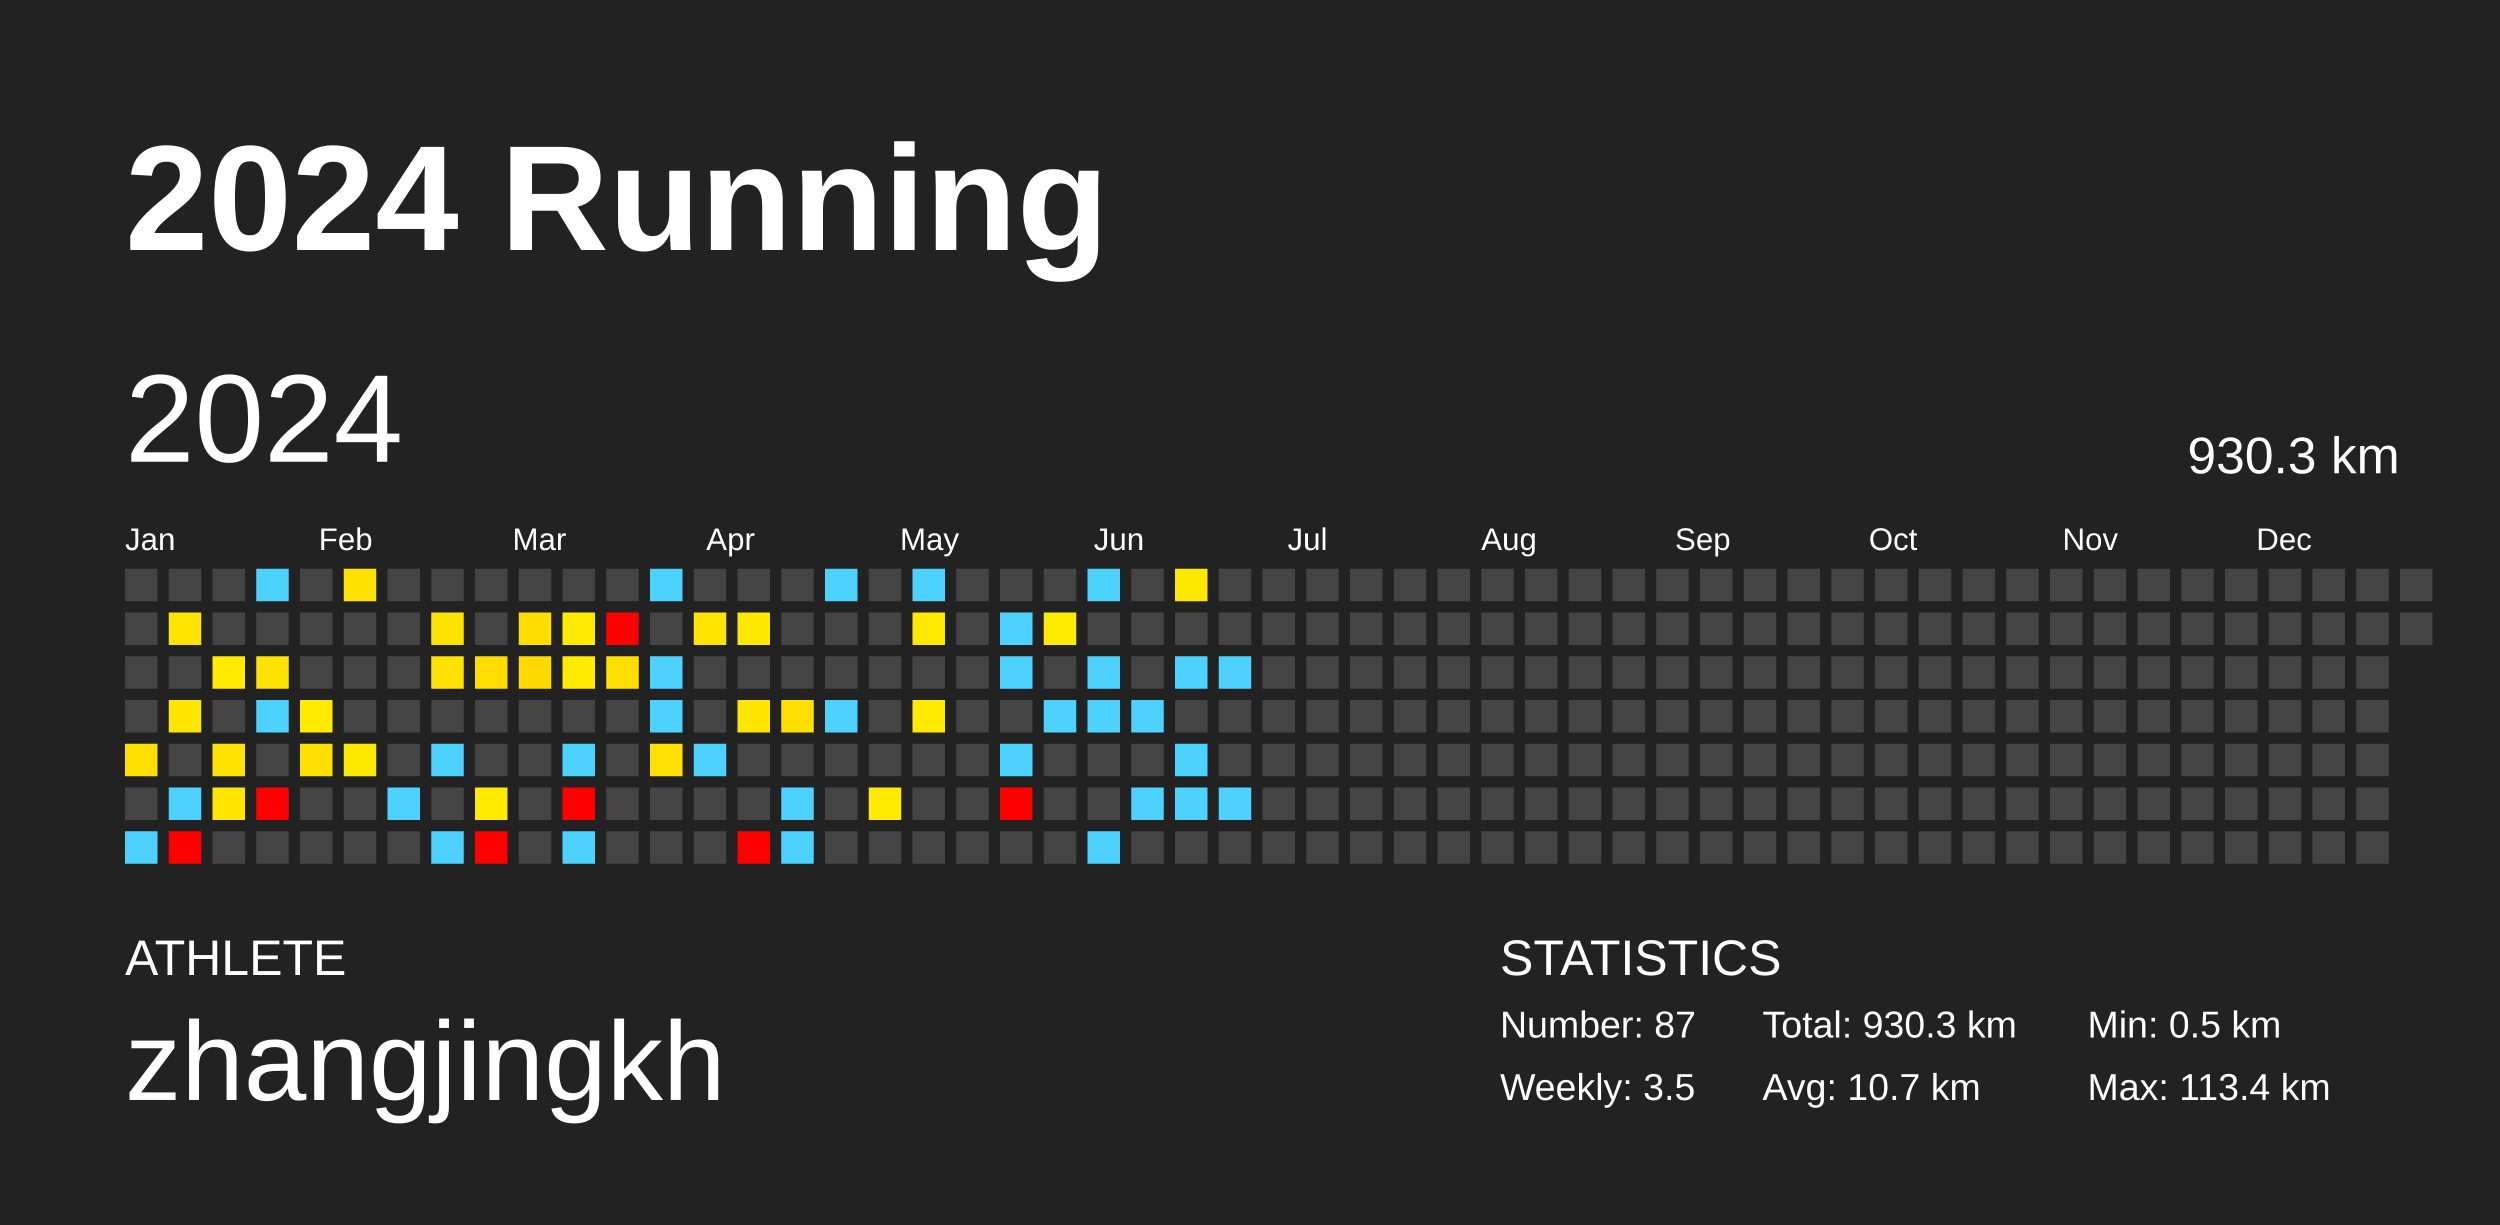
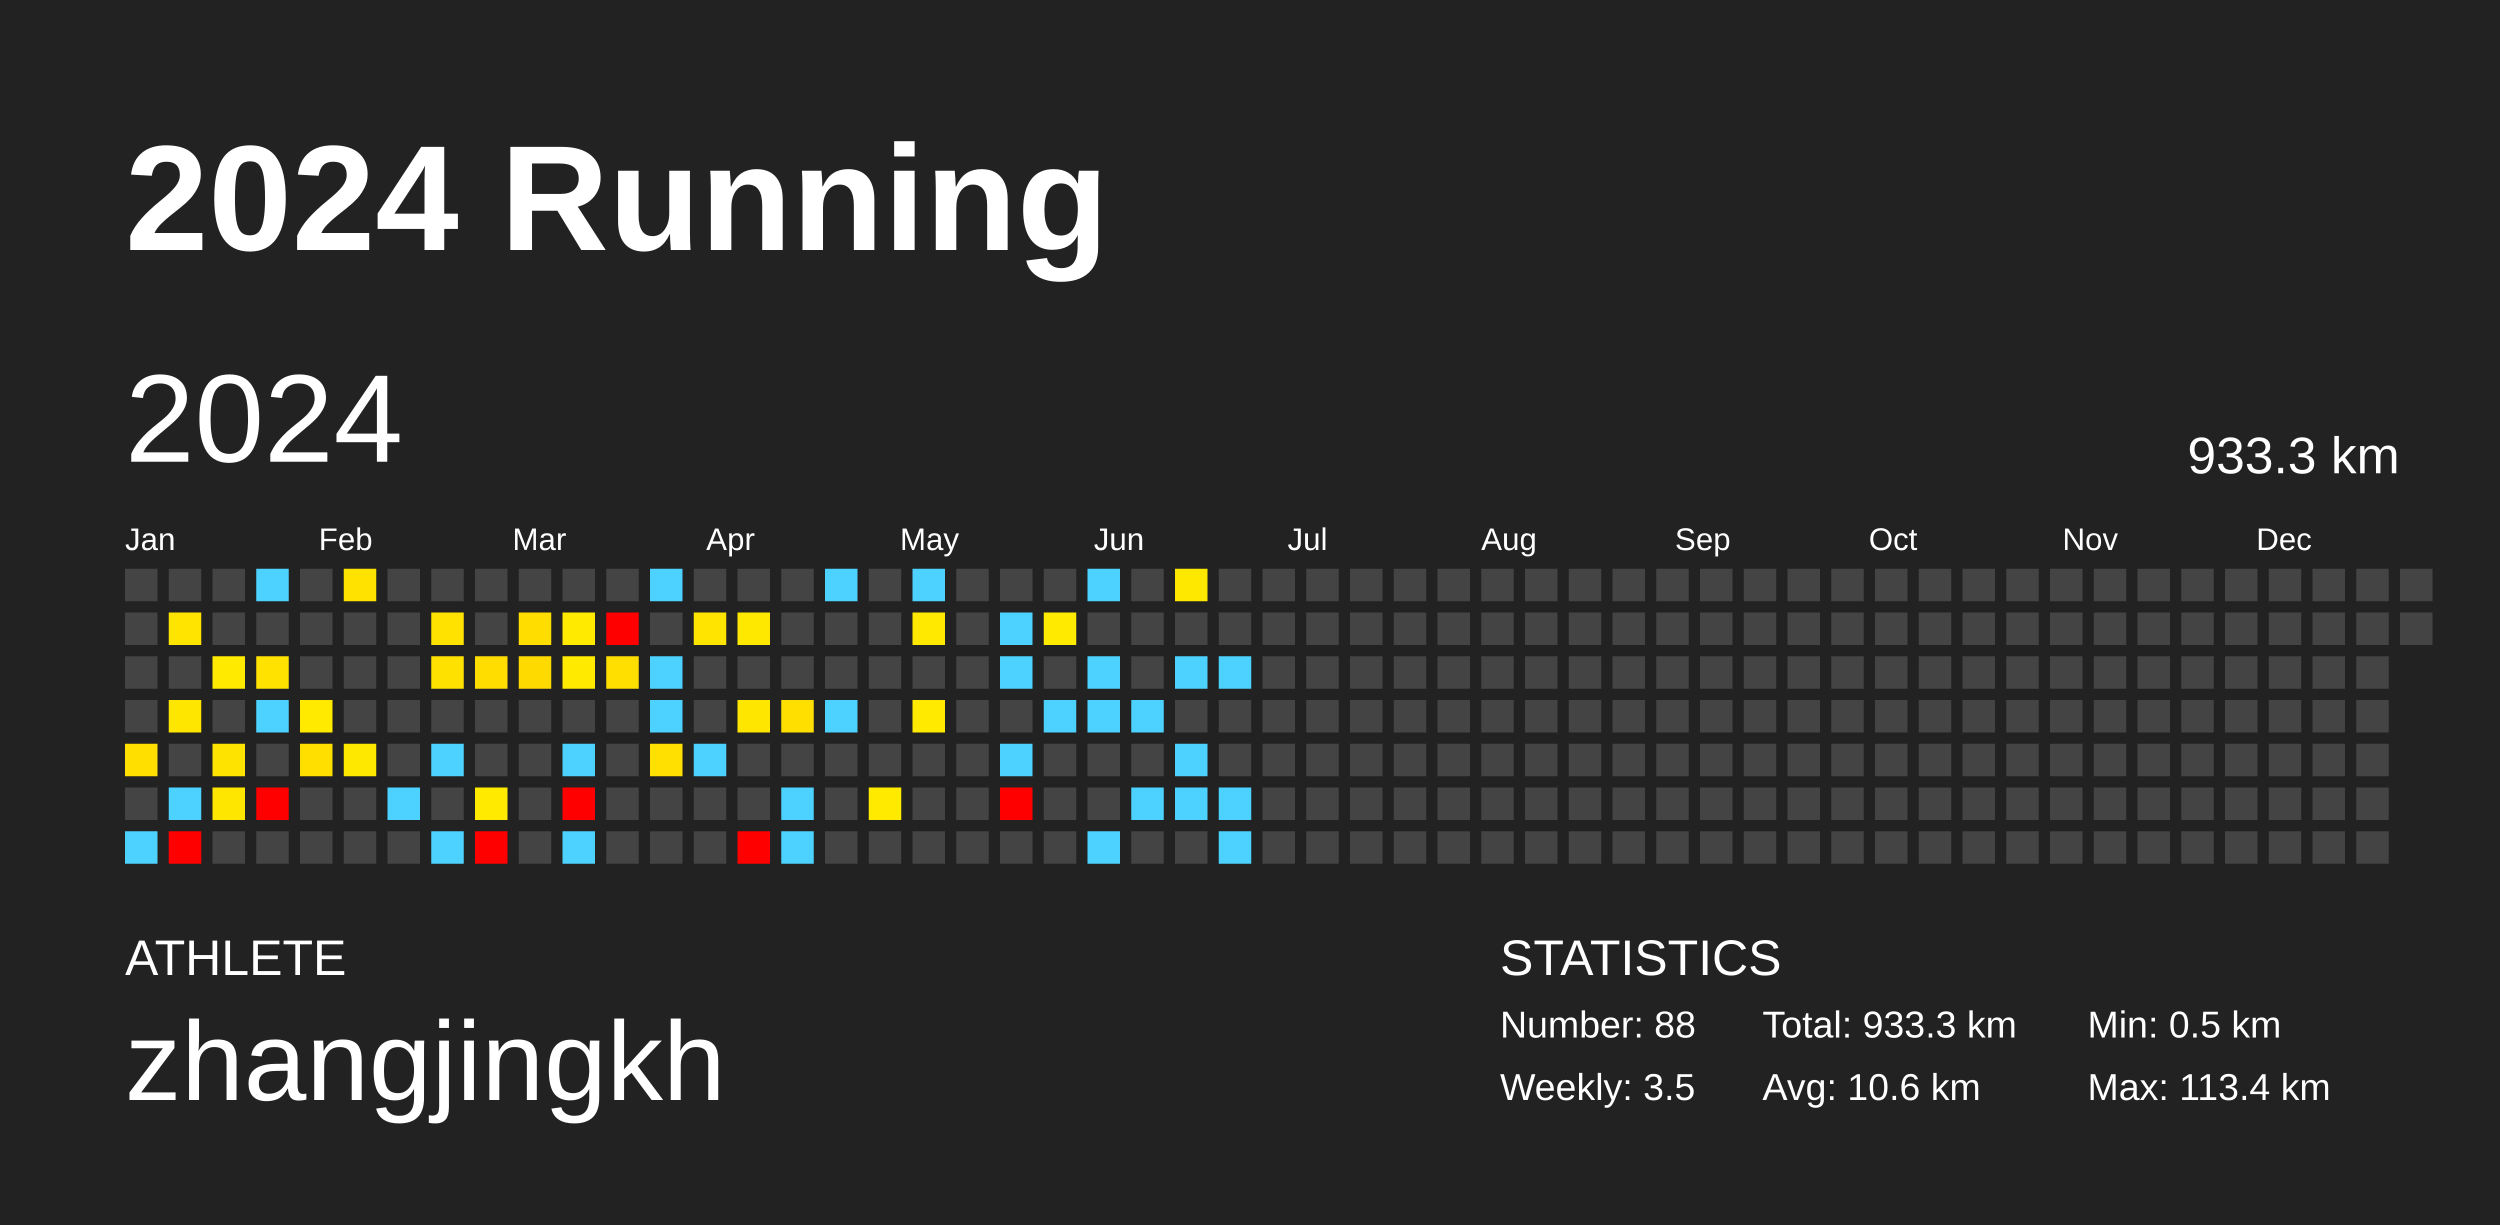
<svg xmlns="http://www.w3.org/2000/svg" baseProfile="full" height="98mm" version="1.1" viewBox="0,0,200,98" width="200mm">
  <defs />
  <rect fill="#222222" height="98" width="200" x="0" y="0" />
  <text fill="#FFFFFF" style="font-size:12px; font-family:Arial; font-weight:bold;" x="10" y="20">2024 Running</text>
  <text fill="#FFFFFF" style="font-size:4px; font-family:Arial" x="10" y="78">ATHLETE</text>
  <text fill="#FFFFFF" style="font-size:9px; font-family:Arial" x="10" y="88">zhangjingkh</text>
  <text fill="#FFFFFF" style="font-size:4px; font-family:Arial" x="120" y="78">STATISTICS</text>
-   <text fill="#FFFFFF" style="font-size:3px; font-family:Arial" x="120" y="83">Number: 87</text>
+   <text fill="#FFFFFF" style="font-size:3px; font-family:Arial" x="120" y="83">Number: 88</text>
  <text fill="#FFFFFF" style="font-size:3px; font-family:Arial" x="120" y="88">Weekly: 3.5</text>
-   <text fill="#FFFFFF" style="font-size:3px; font-family:Arial" x="141" y="83">Total: 930.3 km</text>
-   <text fill="#FFFFFF" style="font-size:3px; font-family:Arial" x="141" y="88">Avg: 10.7 km</text>
+   <text fill="#FFFFFF" style="font-size:3px; font-family:Arial" x="141" y="83">Total: 933.3 km</text>
+   <text fill="#FFFFFF" style="font-size:3px; font-family:Arial" x="141" y="88">Avg: 10.6 km</text>
  <text fill="#FFFFFF" style="font-size:3px; font-family:Arial" x="167" y="83">Min: 0.5 km</text>
  <text fill="#FFFFFF" style="font-size:3px; font-family:Arial" x="167" y="88">Max: 113.4 km</text>
  <text dominant-baseline="hanging" fill="#FFFFFF" style="font-size:10.0px; font-family:Arial;" x="10" y="30">2024</text>
-   <text dominant-baseline="hanging" fill="#FFFFFF" style="font-size:4.125px; font-family:Arial;" x="175" y="35">930.3 km</text>
+   <text dominant-baseline="hanging" fill="#FFFFFF" style="font-size:4.125px; font-family:Arial;" x="175" y="35">933.3 km</text>
  <text fill="#FFFFFF" style="font-size:2.5px; font-family:Arial" x="10.0" y="44">Jan</text>
  <text fill="#FFFFFF" style="font-size:2.5px; font-family:Arial" x="25.5" y="44">Feb</text>
  <text fill="#FFFFFF" style="font-size:2.5px; font-family:Arial" x="41.0" y="44">Mar</text>
  <text fill="#FFFFFF" style="font-size:2.5px; font-family:Arial" x="56.5" y="44">Apr</text>
  <text fill="#FFFFFF" style="font-size:2.5px; font-family:Arial" x="72.0" y="44">May</text>
  <text fill="#FFFFFF" style="font-size:2.5px; font-family:Arial" x="87.5" y="44">Jun</text>
  <text fill="#FFFFFF" style="font-size:2.5px; font-family:Arial" x="103.0" y="44">Jul</text>
  <text fill="#FFFFFF" style="font-size:2.5px; font-family:Arial" x="118.5" y="44">Aug</text>
  <text fill="#FFFFFF" style="font-size:2.5px; font-family:Arial" x="134.0" y="44">Sep</text>
  <text fill="#FFFFFF" style="font-size:2.5px; font-family:Arial" x="149.5" y="44">Oct</text>
  <text fill="#FFFFFF" style="font-size:2.5px; font-family:Arial" x="165.0" y="44">Nov</text>
  <text fill="#FFFFFF" style="font-size:2.5px; font-family:Arial" x="180.5" y="44">Dec</text>
  <rect fill="#444444" height="2.6" width="2.6" x="10.0" y="45.5" />
  <rect fill="#444444" height="2.6" width="2.6" x="10.0" y="49.0" />
  <rect fill="#444444" height="2.6" width="2.6" x="10.0" y="52.5" />
  <rect fill="#444444" height="2.6" width="2.6" x="10.0" y="56.0" />
  <rect fill="#ffdf00" height="2.6" width="2.6" x="10.0" y="59.5" />
  <rect fill="#444444" height="2.6" width="2.6" x="10.0" y="63.0" />
  <rect fill="#4dd2ff" height="2.6" width="2.6" x="10.0" y="66.5" />
  <rect fill="#444444" height="2.6" width="2.6" x="13.5" y="45.5" />
  <rect fill="#ffe400" height="2.6" width="2.6" x="13.5" y="49.0" />
  <rect fill="#444444" height="2.6" width="2.6" x="13.5" y="52.5" />
  <rect fill="#ffe600" height="2.6" width="2.6" x="13.5" y="56.0" />
  <rect fill="#444444" height="2.6" width="2.6" x="13.5" y="59.5" />
  <rect fill="#4dd2ff" height="2.6" width="2.6" x="13.5" y="63.0" />
  <rect fill="red" height="2.6" width="2.6" x="13.5" y="66.5" />
  <rect fill="#444444" height="2.6" width="2.6" x="17.0" y="45.5" />
  <rect fill="#444444" height="2.6" width="2.6" x="17.0" y="49.0" />
  <rect fill="#ffea00" height="2.6" width="2.6" x="17.0" y="52.5" />
  <rect fill="#444444" height="2.6" width="2.6" x="17.0" y="56.0" />
  <rect fill="#ffe300" height="2.6" width="2.6" x="17.0" y="59.5" />
  <rect fill="#ffe600" height="2.6" width="2.6" x="17.0" y="63.0" />
  <rect fill="#444444" height="2.6" width="2.6" x="17.0" y="66.5" />
  <rect fill="#4dd2ff" height="2.6" width="2.6" x="20.5" y="45.5" />
  <rect fill="#444444" height="2.6" width="2.6" x="20.5" y="49.0" />
  <rect fill="#ffe200" height="2.6" width="2.6" x="20.5" y="52.5" />
  <rect fill="#4dd2ff" height="2.6" width="2.6" x="20.5" y="56.0" />
  <rect fill="#444444" height="2.6" width="2.6" x="20.5" y="59.5" />
  <rect fill="red" height="2.6" width="2.6" x="20.5" y="63.0" />
  <rect fill="#444444" height="2.6" width="2.6" x="20.5" y="66.5" />
  <rect fill="#444444" height="2.6" width="2.6" x="24.0" y="45.5" />
  <rect fill="#444444" height="2.6" width="2.6" x="24.0" y="49.0" />
  <rect fill="#444444" height="2.6" width="2.6" x="24.0" y="52.5" />
  <rect fill="#ffea00" height="2.6" width="2.6" x="24.0" y="56.0" />
  <rect fill="#ffdf00" height="2.6" width="2.6" x="24.0" y="59.5" />
  <rect fill="#444444" height="2.6" width="2.6" x="24.0" y="63.0" />
  <rect fill="#444444" height="2.6" width="2.6" x="24.0" y="66.5" />
  <rect fill="#ffe200" height="2.6" width="2.6" x="27.5" y="45.5" />
  <rect fill="#444444" height="2.6" width="2.6" x="27.5" y="49.0" />
  <rect fill="#444444" height="2.6" width="2.6" x="27.5" y="52.5" />
  <rect fill="#444444" height="2.6" width="2.6" x="27.5" y="56.0" />
  <rect fill="#ffe800" height="2.6" width="2.6" x="27.5" y="59.5" />
  <rect fill="#444444" height="2.6" width="2.6" x="27.5" y="63.0" />
  <rect fill="#444444" height="2.6" width="2.6" x="27.5" y="66.5" />
  <rect fill="#444444" height="2.6" width="2.6" x="31.0" y="45.5" />
  <rect fill="#444444" height="2.6" width="2.6" x="31.0" y="49.0" />
  <rect fill="#444444" height="2.6" width="2.6" x="31.0" y="52.5" />
  <rect fill="#444444" height="2.6" width="2.6" x="31.0" y="56.0" />
  <rect fill="#444444" height="2.6" width="2.6" x="31.0" y="59.5" />
  <rect fill="#4dd2ff" height="2.6" width="2.6" x="31.0" y="63.0" />
  <rect fill="#444444" height="2.6" width="2.6" x="31.0" y="66.5" />
  <rect fill="#444444" height="2.6" width="2.6" x="34.5" y="45.5" />
  <rect fill="#ffe200" height="2.6" width="2.6" x="34.5" y="49.0" />
  <rect fill="#ffe100" height="2.6" width="2.6" x="34.5" y="52.5" />
  <rect fill="#444444" height="2.6" width="2.6" x="34.5" y="56.0" />
  <rect fill="#4dd2ff" height="2.6" width="2.6" x="34.5" y="59.5" />
  <rect fill="#444444" height="2.6" width="2.6" x="34.5" y="63.0" />
  <rect fill="#4dd2ff" height="2.6" width="2.6" x="34.5" y="66.5" />
  <rect fill="#444444" height="2.6" width="2.6" x="38.0" y="45.5" />
  <rect fill="#444444" height="2.6" width="2.6" x="38.0" y="49.0" />
  <rect fill="#ffdd00" height="2.6" width="2.6" x="38.0" y="52.5" />
  <rect fill="#444444" height="2.6" width="2.6" x="38.0" y="56.0" />
  <rect fill="#444444" height="2.6" width="2.6" x="38.0" y="59.5" />
  <rect fill="#ffea00" height="2.6" width="2.6" x="38.0" y="63.0" />
  <rect fill="red" height="2.6" width="2.6" x="38.0" y="66.5" />
  <rect fill="#444444" height="2.6" width="2.6" x="41.5" y="45.5" />
  <rect fill="#ffdd00" height="2.6" width="2.6" x="41.5" y="49.0" />
  <rect fill="#ffda00" height="2.6" width="2.6" x="41.5" y="52.5" />
  <rect fill="#444444" height="2.6" width="2.6" x="41.5" y="56.0" />
  <rect fill="#444444" height="2.6" width="2.6" x="41.5" y="59.5" />
  <rect fill="#444444" height="2.6" width="2.6" x="41.5" y="63.0" />
  <rect fill="#444444" height="2.6" width="2.6" x="41.5" y="66.5" />
  <rect fill="#444444" height="2.6" width="2.6" x="45.0" y="45.5" />
  <rect fill="#ffea00" height="2.6" width="2.6" x="45.0" y="49.0" />
  <rect fill="#ffea00" height="2.6" width="2.6" x="45.0" y="52.5" />
  <rect fill="#444444" height="2.6" width="2.6" x="45.0" y="56.0" />
  <rect fill="#4dd2ff" height="2.6" width="2.6" x="45.0" y="59.5" />
  <rect fill="red" height="2.6" width="2.6" x="45.0" y="63.0" />
  <rect fill="#4dd2ff" height="2.6" width="2.6" x="45.0" y="66.5" />
  <rect fill="#444444" height="2.6" width="2.6" x="48.5" y="45.5" />
  <rect fill="red" height="2.6" width="2.6" x="48.5" y="49.0" />
  <rect fill="#ffdf00" height="2.6" width="2.6" x="48.5" y="52.5" />
  <rect fill="#444444" height="2.6" width="2.6" x="48.5" y="56.0" />
  <rect fill="#444444" height="2.6" width="2.6" x="48.5" y="59.5" />
  <rect fill="#444444" height="2.6" width="2.6" x="48.5" y="63.0" />
  <rect fill="#444444" height="2.6" width="2.6" x="48.5" y="66.5" />
  <rect fill="#4dd2ff" height="2.6" width="2.6" x="52.0" y="45.5" />
  <rect fill="#444444" height="2.6" width="2.6" x="52.0" y="49.0" />
  <rect fill="#4dd2ff" height="2.6" width="2.6" x="52.0" y="52.5" />
  <rect fill="#4dd2ff" height="2.6" width="2.6" x="52.0" y="56.0" />
  <rect fill="#ffe000" height="2.6" width="2.6" x="52.0" y="59.5" />
  <rect fill="#444444" height="2.6" width="2.6" x="52.0" y="63.0" />
  <rect fill="#444444" height="2.6" width="2.6" x="52.0" y="66.5" />
  <rect fill="#444444" height="2.6" width="2.6" x="55.5" y="45.5" />
  <rect fill="#ffe400" height="2.6" width="2.6" x="55.5" y="49.0" />
  <rect fill="#444444" height="2.6" width="2.6" x="55.5" y="52.5" />
  <rect fill="#444444" height="2.6" width="2.6" x="55.5" y="56.0" />
  <rect fill="#4dd2ff" height="2.6" width="2.6" x="55.5" y="59.5" />
  <rect fill="#444444" height="2.6" width="2.6" x="55.5" y="63.0" />
  <rect fill="#444444" height="2.6" width="2.6" x="55.5" y="66.5" />
  <rect fill="#444444" height="2.6" width="2.6" x="59.0" y="45.5" />
  <rect fill="#ffe800" height="2.6" width="2.6" x="59.0" y="49.0" />
  <rect fill="#444444" height="2.6" width="2.6" x="59.0" y="52.5" />
  <rect fill="#ffe600" height="2.6" width="2.6" x="59.0" y="56.0" />
  <rect fill="#444444" height="2.6" width="2.6" x="59.0" y="59.5" />
  <rect fill="#444444" height="2.6" width="2.6" x="59.0" y="63.0" />
  <rect fill="red" height="2.6" width="2.6" x="59.0" y="66.5" />
  <rect fill="#444444" height="2.6" width="2.6" x="62.5" y="45.5" />
  <rect fill="#444444" height="2.6" width="2.6" x="62.5" y="49.0" />
  <rect fill="#444444" height="2.6" width="2.6" x="62.5" y="52.5" />
  <rect fill="#ffdf00" height="2.6" width="2.6" x="62.5" y="56.0" />
  <rect fill="#444444" height="2.6" width="2.6" x="62.5" y="59.5" />
  <rect fill="#4dd2ff" height="2.6" width="2.6" x="62.5" y="63.0" />
  <rect fill="#4dd2ff" height="2.6" width="2.6" x="62.5" y="66.5" />
  <rect fill="#4dd2ff" height="2.6" width="2.6" x="66.0" y="45.5" />
  <rect fill="#444444" height="2.6" width="2.6" x="66.0" y="49.0" />
  <rect fill="#444444" height="2.6" width="2.6" x="66.0" y="52.5" />
  <rect fill="#4dd2ff" height="2.6" width="2.6" x="66.0" y="56.0" />
  <rect fill="#444444" height="2.6" width="2.6" x="66.0" y="59.5" />
  <rect fill="#444444" height="2.6" width="2.6" x="66.0" y="63.0" />
  <rect fill="#444444" height="2.6" width="2.6" x="66.0" y="66.5" />
  <rect fill="#444444" height="2.6" width="2.6" x="69.5" y="45.5" />
  <rect fill="#444444" height="2.6" width="2.6" x="69.5" y="49.0" />
  <rect fill="#444444" height="2.6" width="2.6" x="69.5" y="52.5" />
  <rect fill="#444444" height="2.6" width="2.6" x="69.5" y="56.0" />
  <rect fill="#444444" height="2.6" width="2.6" x="69.5" y="59.5" />
  <rect fill="#ffea00" height="2.6" width="2.6" x="69.5" y="63.0" />
  <rect fill="#444444" height="2.6" width="2.6" x="69.5" y="66.5" />
  <rect fill="#4dd2ff" height="2.6" width="2.6" x="73.0" y="45.5" />
  <rect fill="#ffe900" height="2.6" width="2.6" x="73.0" y="49.0" />
  <rect fill="#444444" height="2.6" width="2.6" x="73.0" y="52.5" />
  <rect fill="#ffea00" height="2.6" width="2.6" x="73.0" y="56.0" />
  <rect fill="#444444" height="2.6" width="2.6" x="73.0" y="59.5" />
  <rect fill="#444444" height="2.6" width="2.6" x="73.0" y="63.0" />
  <rect fill="#444444" height="2.6" width="2.6" x="73.0" y="66.5" />
  <rect fill="#444444" height="2.6" width="2.6" x="76.5" y="45.5" />
  <rect fill="#444444" height="2.6" width="2.6" x="76.5" y="49.0" />
  <rect fill="#444444" height="2.6" width="2.6" x="76.5" y="52.5" />
  <rect fill="#444444" height="2.6" width="2.6" x="76.5" y="56.0" />
  <rect fill="#444444" height="2.6" width="2.6" x="76.5" y="59.5" />
  <rect fill="#444444" height="2.6" width="2.6" x="76.5" y="63.0" />
  <rect fill="#444444" height="2.6" width="2.6" x="76.5" y="66.5" />
  <rect fill="#444444" height="2.6" width="2.6" x="80.0" y="45.5" />
  <rect fill="#4dd2ff" height="2.6" width="2.6" x="80.0" y="49.0" />
  <rect fill="#4dd2ff" height="2.6" width="2.6" x="80.0" y="52.5" />
  <rect fill="#444444" height="2.6" width="2.6" x="80.0" y="56.0" />
  <rect fill="#4dd2ff" height="2.6" width="2.6" x="80.0" y="59.5" />
  <rect fill="red" height="2.6" width="2.6" x="80.0" y="63.0" />
  <rect fill="#444444" height="2.6" width="2.6" x="80.0" y="66.5" />
  <rect fill="#444444" height="2.6" width="2.6" x="83.5" y="45.5" />
  <rect fill="#ffea00" height="2.6" width="2.6" x="83.5" y="49.0" />
  <rect fill="#444444" height="2.6" width="2.6" x="83.5" y="52.5" />
  <rect fill="#4dd2ff" height="2.6" width="2.6" x="83.5" y="56.0" />
  <rect fill="#444444" height="2.6" width="2.6" x="83.5" y="59.5" />
  <rect fill="#444444" height="2.6" width="2.6" x="83.5" y="63.0" />
  <rect fill="#444444" height="2.6" width="2.6" x="83.5" y="66.5" />
  <rect fill="#4dd2ff" height="2.6" width="2.6" x="87.0" y="45.5" />
  <rect fill="#444444" height="2.6" width="2.6" x="87.0" y="49.0" />
  <rect fill="#4dd2ff" height="2.6" width="2.6" x="87.0" y="52.5" />
  <rect fill="#4dd2ff" height="2.6" width="2.6" x="87.0" y="56.0" />
  <rect fill="#444444" height="2.6" width="2.6" x="87.0" y="59.5" />
  <rect fill="#444444" height="2.6" width="2.6" x="87.0" y="63.0" />
  <rect fill="#4dd2ff" height="2.6" width="2.6" x="87.0" y="66.5" />
  <rect fill="#444444" height="2.6" width="2.6" x="90.5" y="45.5" />
  <rect fill="#444444" height="2.6" width="2.6" x="90.5" y="49.0" />
  <rect fill="#444444" height="2.6" width="2.6" x="90.5" y="52.5" />
  <rect fill="#4dd2ff" height="2.6" width="2.6" x="90.5" y="56.0" />
  <rect fill="#444444" height="2.6" width="2.6" x="90.5" y="59.5" />
  <rect fill="#4dd2ff" height="2.6" width="2.6" x="90.5" y="63.0" />
  <rect fill="#444444" height="2.6" width="2.6" x="90.5" y="66.5" />
  <rect fill="#ffe800" height="2.6" width="2.6" x="94.0" y="45.5" />
  <rect fill="#444444" height="2.6" width="2.6" x="94.0" y="49.0" />
  <rect fill="#4dd2ff" height="2.6" width="2.6" x="94.0" y="52.5" />
  <rect fill="#444444" height="2.6" width="2.6" x="94.0" y="56.0" />
  <rect fill="#4dd2ff" height="2.6" width="2.6" x="94.0" y="59.5" />
  <rect fill="#4dd2ff" height="2.6" width="2.6" x="94.0" y="63.0" />
  <rect fill="#444444" height="2.6" width="2.6" x="94.0" y="66.5" />
  <rect fill="#444444" height="2.6" width="2.6" x="97.5" y="45.5" />
  <rect fill="#444444" height="2.6" width="2.6" x="97.5" y="49.0" />
  <rect fill="#4dd2ff" height="2.6" width="2.6" x="97.5" y="52.5" />
  <rect fill="#444444" height="2.6" width="2.6" x="97.5" y="56.0" />
  <rect fill="#444444" height="2.6" width="2.6" x="97.5" y="59.5" />
  <rect fill="#4dd2ff" height="2.6" width="2.6" x="97.5" y="63.0" />
-   <rect fill="#444444" height="2.6" width="2.6" x="97.5" y="66.5" />
+   <rect fill="#4dd2ff" height="2.6" width="2.6" x="97.5" y="66.5" />
  <rect fill="#444444" height="2.6" width="2.6" x="101.0" y="45.5" />
  <rect fill="#444444" height="2.6" width="2.6" x="101.0" y="49.0" />
  <rect fill="#444444" height="2.6" width="2.6" x="101.0" y="52.5" />
  <rect fill="#444444" height="2.6" width="2.6" x="101.0" y="56.0" />
  <rect fill="#444444" height="2.6" width="2.6" x="101.0" y="59.5" />
  <rect fill="#444444" height="2.6" width="2.6" x="101.0" y="63.0" />
  <rect fill="#444444" height="2.6" width="2.6" x="101.0" y="66.5" />
  <rect fill="#444444" height="2.6" width="2.6" x="104.5" y="45.5" />
  <rect fill="#444444" height="2.6" width="2.6" x="104.5" y="49.0" />
  <rect fill="#444444" height="2.6" width="2.6" x="104.5" y="52.5" />
  <rect fill="#444444" height="2.6" width="2.6" x="104.5" y="56.0" />
  <rect fill="#444444" height="2.6" width="2.6" x="104.5" y="59.5" />
  <rect fill="#444444" height="2.6" width="2.6" x="104.5" y="63.0" />
  <rect fill="#444444" height="2.6" width="2.6" x="104.5" y="66.5" />
  <rect fill="#444444" height="2.6" width="2.6" x="108.0" y="45.5" />
  <rect fill="#444444" height="2.6" width="2.6" x="108.0" y="49.0" />
  <rect fill="#444444" height="2.6" width="2.6" x="108.0" y="52.5" />
  <rect fill="#444444" height="2.6" width="2.6" x="108.0" y="56.0" />
  <rect fill="#444444" height="2.6" width="2.6" x="108.0" y="59.5" />
  <rect fill="#444444" height="2.6" width="2.6" x="108.0" y="63.0" />
  <rect fill="#444444" height="2.6" width="2.6" x="108.0" y="66.5" />
  <rect fill="#444444" height="2.6" width="2.6" x="111.5" y="45.5" />
  <rect fill="#444444" height="2.6" width="2.6" x="111.5" y="49.0" />
  <rect fill="#444444" height="2.6" width="2.6" x="111.5" y="52.5" />
  <rect fill="#444444" height="2.6" width="2.6" x="111.5" y="56.0" />
  <rect fill="#444444" height="2.6" width="2.6" x="111.5" y="59.5" />
  <rect fill="#444444" height="2.6" width="2.6" x="111.5" y="63.0" />
  <rect fill="#444444" height="2.6" width="2.6" x="111.5" y="66.5" />
  <rect fill="#444444" height="2.6" width="2.6" x="115.0" y="45.5" />
  <rect fill="#444444" height="2.6" width="2.6" x="115.0" y="49.0" />
  <rect fill="#444444" height="2.6" width="2.6" x="115.0" y="52.5" />
  <rect fill="#444444" height="2.6" width="2.6" x="115.0" y="56.0" />
  <rect fill="#444444" height="2.6" width="2.6" x="115.0" y="59.5" />
  <rect fill="#444444" height="2.6" width="2.6" x="115.0" y="63.0" />
  <rect fill="#444444" height="2.6" width="2.6" x="115.0" y="66.5" />
  <rect fill="#444444" height="2.6" width="2.6" x="118.5" y="45.5" />
  <rect fill="#444444" height="2.6" width="2.6" x="118.5" y="49.0" />
  <rect fill="#444444" height="2.6" width="2.6" x="118.5" y="52.5" />
  <rect fill="#444444" height="2.6" width="2.6" x="118.5" y="56.0" />
  <rect fill="#444444" height="2.6" width="2.6" x="118.5" y="59.5" />
  <rect fill="#444444" height="2.6" width="2.6" x="118.5" y="63.0" />
  <rect fill="#444444" height="2.6" width="2.6" x="118.5" y="66.5" />
  <rect fill="#444444" height="2.6" width="2.6" x="122.0" y="45.5" />
  <rect fill="#444444" height="2.6" width="2.6" x="122.0" y="49.0" />
  <rect fill="#444444" height="2.6" width="2.6" x="122.0" y="52.5" />
  <rect fill="#444444" height="2.6" width="2.6" x="122.0" y="56.0" />
  <rect fill="#444444" height="2.6" width="2.6" x="122.0" y="59.5" />
  <rect fill="#444444" height="2.6" width="2.6" x="122.0" y="63.0" />
  <rect fill="#444444" height="2.6" width="2.6" x="122.0" y="66.5" />
  <rect fill="#444444" height="2.6" width="2.6" x="125.5" y="45.5" />
  <rect fill="#444444" height="2.6" width="2.6" x="125.5" y="49.0" />
  <rect fill="#444444" height="2.6" width="2.6" x="125.5" y="52.5" />
  <rect fill="#444444" height="2.6" width="2.6" x="125.5" y="56.0" />
  <rect fill="#444444" height="2.6" width="2.6" x="125.5" y="59.5" />
  <rect fill="#444444" height="2.6" width="2.6" x="125.5" y="63.0" />
  <rect fill="#444444" height="2.6" width="2.6" x="125.5" y="66.5" />
  <rect fill="#444444" height="2.6" width="2.6" x="129.0" y="45.5" />
  <rect fill="#444444" height="2.6" width="2.6" x="129.0" y="49.0" />
  <rect fill="#444444" height="2.6" width="2.6" x="129.0" y="52.5" />
  <rect fill="#444444" height="2.6" width="2.6" x="129.0" y="56.0" />
  <rect fill="#444444" height="2.6" width="2.6" x="129.0" y="59.5" />
  <rect fill="#444444" height="2.6" width="2.6" x="129.0" y="63.0" />
  <rect fill="#444444" height="2.6" width="2.6" x="129.0" y="66.5" />
  <rect fill="#444444" height="2.6" width="2.6" x="132.5" y="45.5" />
  <rect fill="#444444" height="2.6" width="2.6" x="132.5" y="49.0" />
  <rect fill="#444444" height="2.6" width="2.6" x="132.5" y="52.5" />
  <rect fill="#444444" height="2.6" width="2.6" x="132.5" y="56.0" />
  <rect fill="#444444" height="2.6" width="2.6" x="132.5" y="59.5" />
  <rect fill="#444444" height="2.6" width="2.6" x="132.5" y="63.0" />
  <rect fill="#444444" height="2.6" width="2.6" x="132.5" y="66.5" />
  <rect fill="#444444" height="2.6" width="2.6" x="136.0" y="45.5" />
  <rect fill="#444444" height="2.6" width="2.6" x="136.0" y="49.0" />
  <rect fill="#444444" height="2.6" width="2.6" x="136.0" y="52.5" />
  <rect fill="#444444" height="2.6" width="2.6" x="136.0" y="56.0" />
  <rect fill="#444444" height="2.6" width="2.6" x="136.0" y="59.5" />
  <rect fill="#444444" height="2.6" width="2.6" x="136.0" y="63.0" />
  <rect fill="#444444" height="2.6" width="2.6" x="136.0" y="66.5" />
  <rect fill="#444444" height="2.6" width="2.6" x="139.5" y="45.5" />
  <rect fill="#444444" height="2.6" width="2.6" x="139.5" y="49.0" />
  <rect fill="#444444" height="2.6" width="2.6" x="139.5" y="52.5" />
  <rect fill="#444444" height="2.6" width="2.6" x="139.5" y="56.0" />
  <rect fill="#444444" height="2.6" width="2.6" x="139.5" y="59.5" />
  <rect fill="#444444" height="2.6" width="2.6" x="139.5" y="63.0" />
  <rect fill="#444444" height="2.6" width="2.6" x="139.5" y="66.5" />
  <rect fill="#444444" height="2.6" width="2.6" x="143.0" y="45.5" />
  <rect fill="#444444" height="2.6" width="2.6" x="143.0" y="49.0" />
  <rect fill="#444444" height="2.6" width="2.6" x="143.0" y="52.5" />
  <rect fill="#444444" height="2.6" width="2.6" x="143.0" y="56.0" />
  <rect fill="#444444" height="2.6" width="2.6" x="143.0" y="59.5" />
  <rect fill="#444444" height="2.6" width="2.6" x="143.0" y="63.0" />
  <rect fill="#444444" height="2.6" width="2.6" x="143.0" y="66.5" />
  <rect fill="#444444" height="2.6" width="2.6" x="146.5" y="45.5" />
  <rect fill="#444444" height="2.6" width="2.6" x="146.5" y="49.0" />
  <rect fill="#444444" height="2.6" width="2.6" x="146.5" y="52.5" />
  <rect fill="#444444" height="2.6" width="2.6" x="146.5" y="56.0" />
  <rect fill="#444444" height="2.6" width="2.6" x="146.5" y="59.5" />
  <rect fill="#444444" height="2.6" width="2.6" x="146.5" y="63.0" />
  <rect fill="#444444" height="2.6" width="2.6" x="146.5" y="66.5" />
  <rect fill="#444444" height="2.6" width="2.6" x="150.0" y="45.5" />
  <rect fill="#444444" height="2.6" width="2.6" x="150.0" y="49.0" />
  <rect fill="#444444" height="2.6" width="2.6" x="150.0" y="52.5" />
  <rect fill="#444444" height="2.6" width="2.6" x="150.0" y="56.0" />
  <rect fill="#444444" height="2.6" width="2.6" x="150.0" y="59.5" />
  <rect fill="#444444" height="2.6" width="2.6" x="150.0" y="63.0" />
  <rect fill="#444444" height="2.6" width="2.6" x="150.0" y="66.5" />
  <rect fill="#444444" height="2.6" width="2.6" x="153.5" y="45.5" />
  <rect fill="#444444" height="2.6" width="2.6" x="153.5" y="49.0" />
  <rect fill="#444444" height="2.6" width="2.6" x="153.5" y="52.5" />
  <rect fill="#444444" height="2.6" width="2.6" x="153.5" y="56.0" />
  <rect fill="#444444" height="2.6" width="2.6" x="153.5" y="59.5" />
  <rect fill="#444444" height="2.6" width="2.6" x="153.5" y="63.0" />
  <rect fill="#444444" height="2.6" width="2.6" x="153.5" y="66.5" />
  <rect fill="#444444" height="2.6" width="2.6" x="157.0" y="45.5" />
  <rect fill="#444444" height="2.6" width="2.6" x="157.0" y="49.0" />
  <rect fill="#444444" height="2.6" width="2.6" x="157.0" y="52.5" />
  <rect fill="#444444" height="2.6" width="2.6" x="157.0" y="56.0" />
  <rect fill="#444444" height="2.6" width="2.6" x="157.0" y="59.5" />
  <rect fill="#444444" height="2.6" width="2.6" x="157.0" y="63.0" />
  <rect fill="#444444" height="2.6" width="2.6" x="157.0" y="66.5" />
  <rect fill="#444444" height="2.6" width="2.6" x="160.5" y="45.5" />
  <rect fill="#444444" height="2.6" width="2.6" x="160.5" y="49.0" />
  <rect fill="#444444" height="2.6" width="2.6" x="160.5" y="52.5" />
  <rect fill="#444444" height="2.6" width="2.6" x="160.5" y="56.0" />
  <rect fill="#444444" height="2.6" width="2.6" x="160.5" y="59.5" />
  <rect fill="#444444" height="2.6" width="2.6" x="160.5" y="63.0" />
  <rect fill="#444444" height="2.6" width="2.6" x="160.5" y="66.5" />
  <rect fill="#444444" height="2.6" width="2.6" x="164.0" y="45.5" />
  <rect fill="#444444" height="2.6" width="2.6" x="164.0" y="49.0" />
  <rect fill="#444444" height="2.6" width="2.6" x="164.0" y="52.5" />
  <rect fill="#444444" height="2.6" width="2.6" x="164.0" y="56.0" />
  <rect fill="#444444" height="2.6" width="2.6" x="164.0" y="59.5" />
  <rect fill="#444444" height="2.6" width="2.6" x="164.0" y="63.0" />
  <rect fill="#444444" height="2.6" width="2.6" x="164.0" y="66.5" />
  <rect fill="#444444" height="2.6" width="2.6" x="167.5" y="45.5" />
  <rect fill="#444444" height="2.6" width="2.6" x="167.5" y="49.0" />
  <rect fill="#444444" height="2.6" width="2.6" x="167.5" y="52.5" />
  <rect fill="#444444" height="2.6" width="2.6" x="167.5" y="56.0" />
  <rect fill="#444444" height="2.6" width="2.6" x="167.5" y="59.5" />
  <rect fill="#444444" height="2.6" width="2.6" x="167.5" y="63.0" />
  <rect fill="#444444" height="2.6" width="2.6" x="167.5" y="66.5" />
  <rect fill="#444444" height="2.6" width="2.6" x="171.0" y="45.5" />
  <rect fill="#444444" height="2.6" width="2.6" x="171.0" y="49.0" />
  <rect fill="#444444" height="2.6" width="2.6" x="171.0" y="52.5" />
  <rect fill="#444444" height="2.6" width="2.6" x="171.0" y="56.0" />
  <rect fill="#444444" height="2.6" width="2.6" x="171.0" y="59.5" />
  <rect fill="#444444" height="2.6" width="2.6" x="171.0" y="63.0" />
  <rect fill="#444444" height="2.6" width="2.6" x="171.0" y="66.5" />
  <rect fill="#444444" height="2.6" width="2.6" x="174.5" y="45.5" />
  <rect fill="#444444" height="2.6" width="2.6" x="174.5" y="49.0" />
  <rect fill="#444444" height="2.6" width="2.6" x="174.5" y="52.5" />
  <rect fill="#444444" height="2.6" width="2.6" x="174.5" y="56.0" />
  <rect fill="#444444" height="2.6" width="2.6" x="174.5" y="59.5" />
  <rect fill="#444444" height="2.6" width="2.6" x="174.5" y="63.0" />
  <rect fill="#444444" height="2.6" width="2.6" x="174.5" y="66.5" />
  <rect fill="#444444" height="2.6" width="2.6" x="178.0" y="45.5" />
  <rect fill="#444444" height="2.6" width="2.6" x="178.0" y="49.0" />
  <rect fill="#444444" height="2.6" width="2.6" x="178.0" y="52.5" />
  <rect fill="#444444" height="2.6" width="2.6" x="178.0" y="56.0" />
  <rect fill="#444444" height="2.6" width="2.6" x="178.0" y="59.5" />
  <rect fill="#444444" height="2.6" width="2.6" x="178.0" y="63.0" />
  <rect fill="#444444" height="2.6" width="2.6" x="178.0" y="66.5" />
  <rect fill="#444444" height="2.6" width="2.6" x="181.5" y="45.5" />
  <rect fill="#444444" height="2.6" width="2.6" x="181.5" y="49.0" />
  <rect fill="#444444" height="2.6" width="2.6" x="181.5" y="52.5" />
  <rect fill="#444444" height="2.6" width="2.6" x="181.5" y="56.0" />
  <rect fill="#444444" height="2.6" width="2.6" x="181.5" y="59.5" />
  <rect fill="#444444" height="2.6" width="2.6" x="181.5" y="63.0" />
  <rect fill="#444444" height="2.6" width="2.6" x="181.5" y="66.5" />
  <rect fill="#444444" height="2.6" width="2.6" x="185.0" y="45.5" />
  <rect fill="#444444" height="2.6" width="2.6" x="185.0" y="49.0" />
  <rect fill="#444444" height="2.6" width="2.6" x="185.0" y="52.5" />
  <rect fill="#444444" height="2.6" width="2.6" x="185.0" y="56.0" />
  <rect fill="#444444" height="2.6" width="2.6" x="185.0" y="59.5" />
  <rect fill="#444444" height="2.6" width="2.6" x="185.0" y="63.0" />
  <rect fill="#444444" height="2.6" width="2.6" x="185.0" y="66.5" />
  <rect fill="#444444" height="2.6" width="2.6" x="188.5" y="45.5" />
  <rect fill="#444444" height="2.6" width="2.6" x="188.5" y="49.0" />
  <rect fill="#444444" height="2.6" width="2.6" x="188.5" y="52.5" />
  <rect fill="#444444" height="2.6" width="2.6" x="188.5" y="56.0" />
  <rect fill="#444444" height="2.6" width="2.6" x="188.5" y="59.5" />
  <rect fill="#444444" height="2.6" width="2.6" x="188.5" y="63.0" />
  <rect fill="#444444" height="2.6" width="2.6" x="188.5" y="66.5" />
  <rect fill="#444444" height="2.6" width="2.6" x="192.0" y="45.5" />
  <rect fill="#444444" height="2.6" width="2.6" x="192.0" y="49.0" />
</svg>
